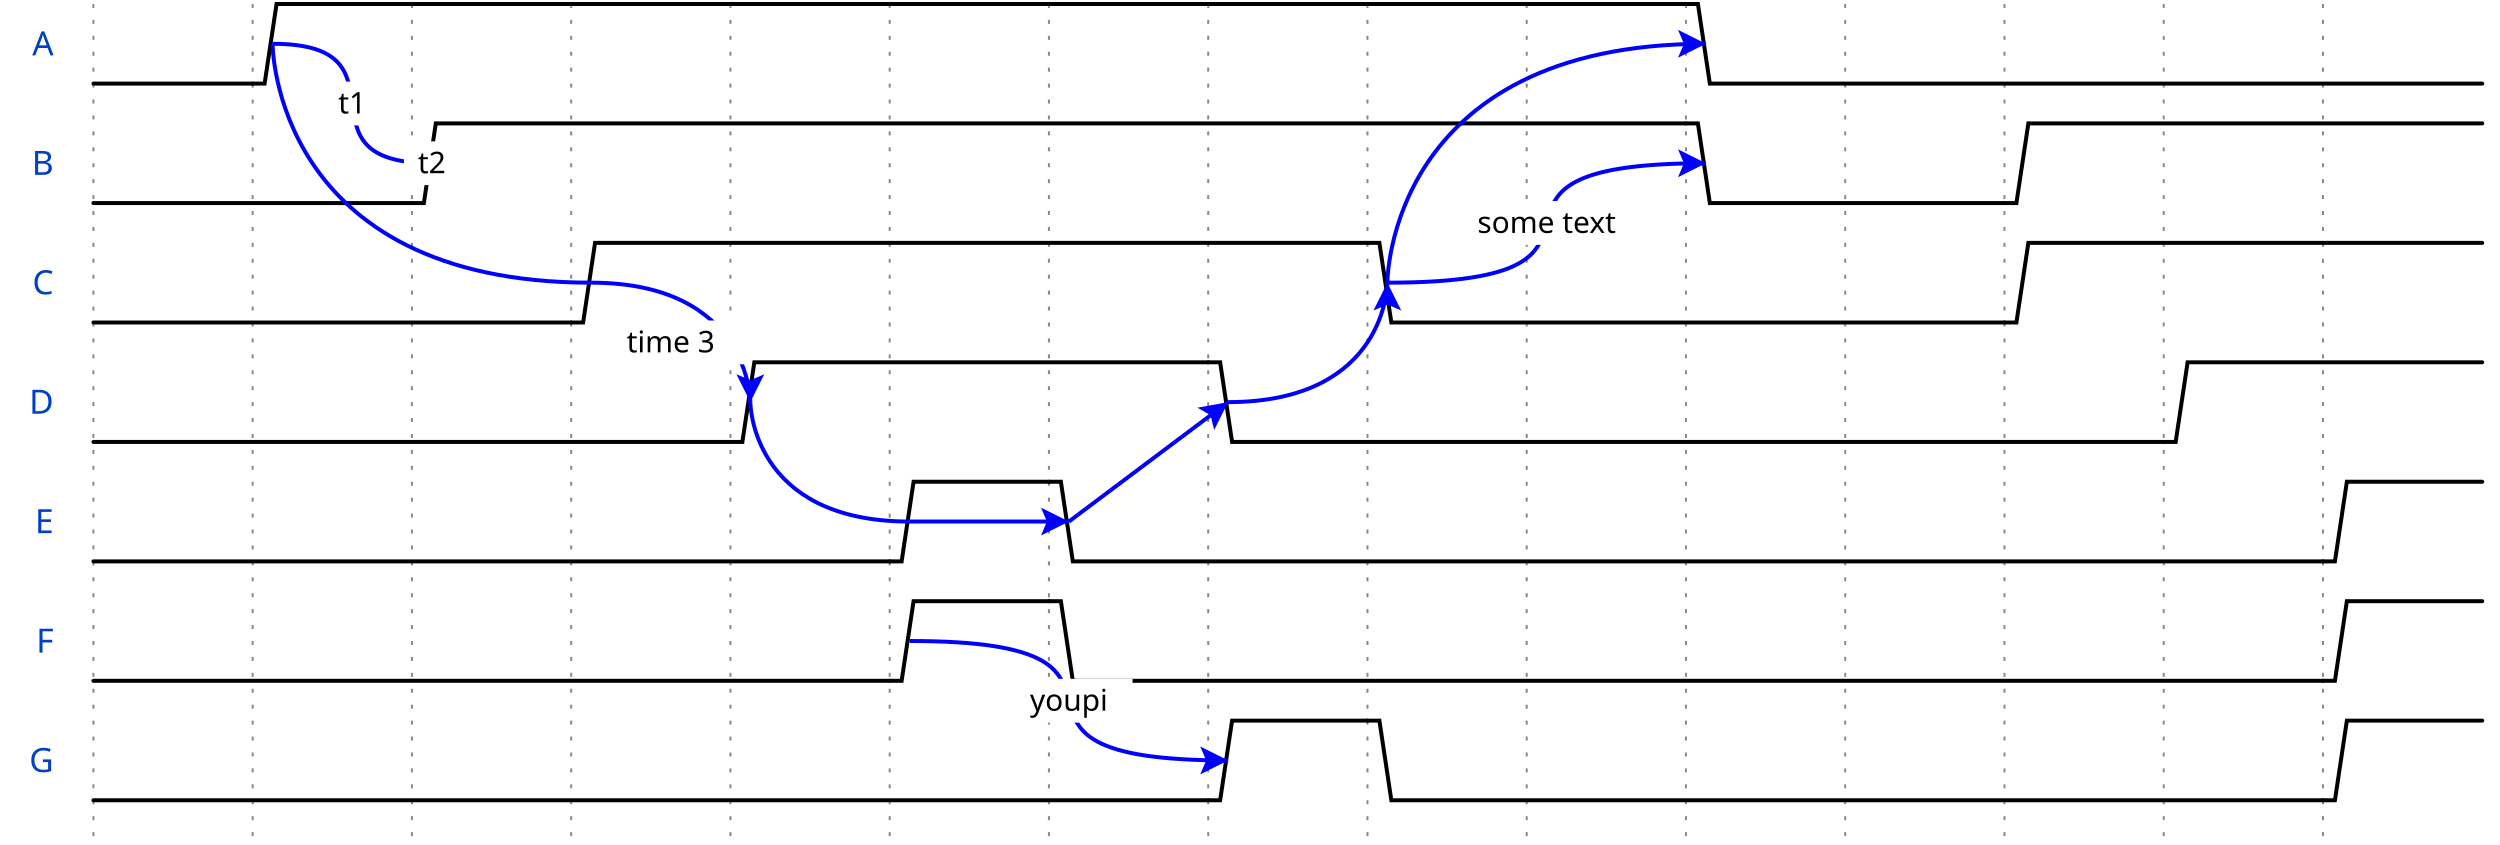
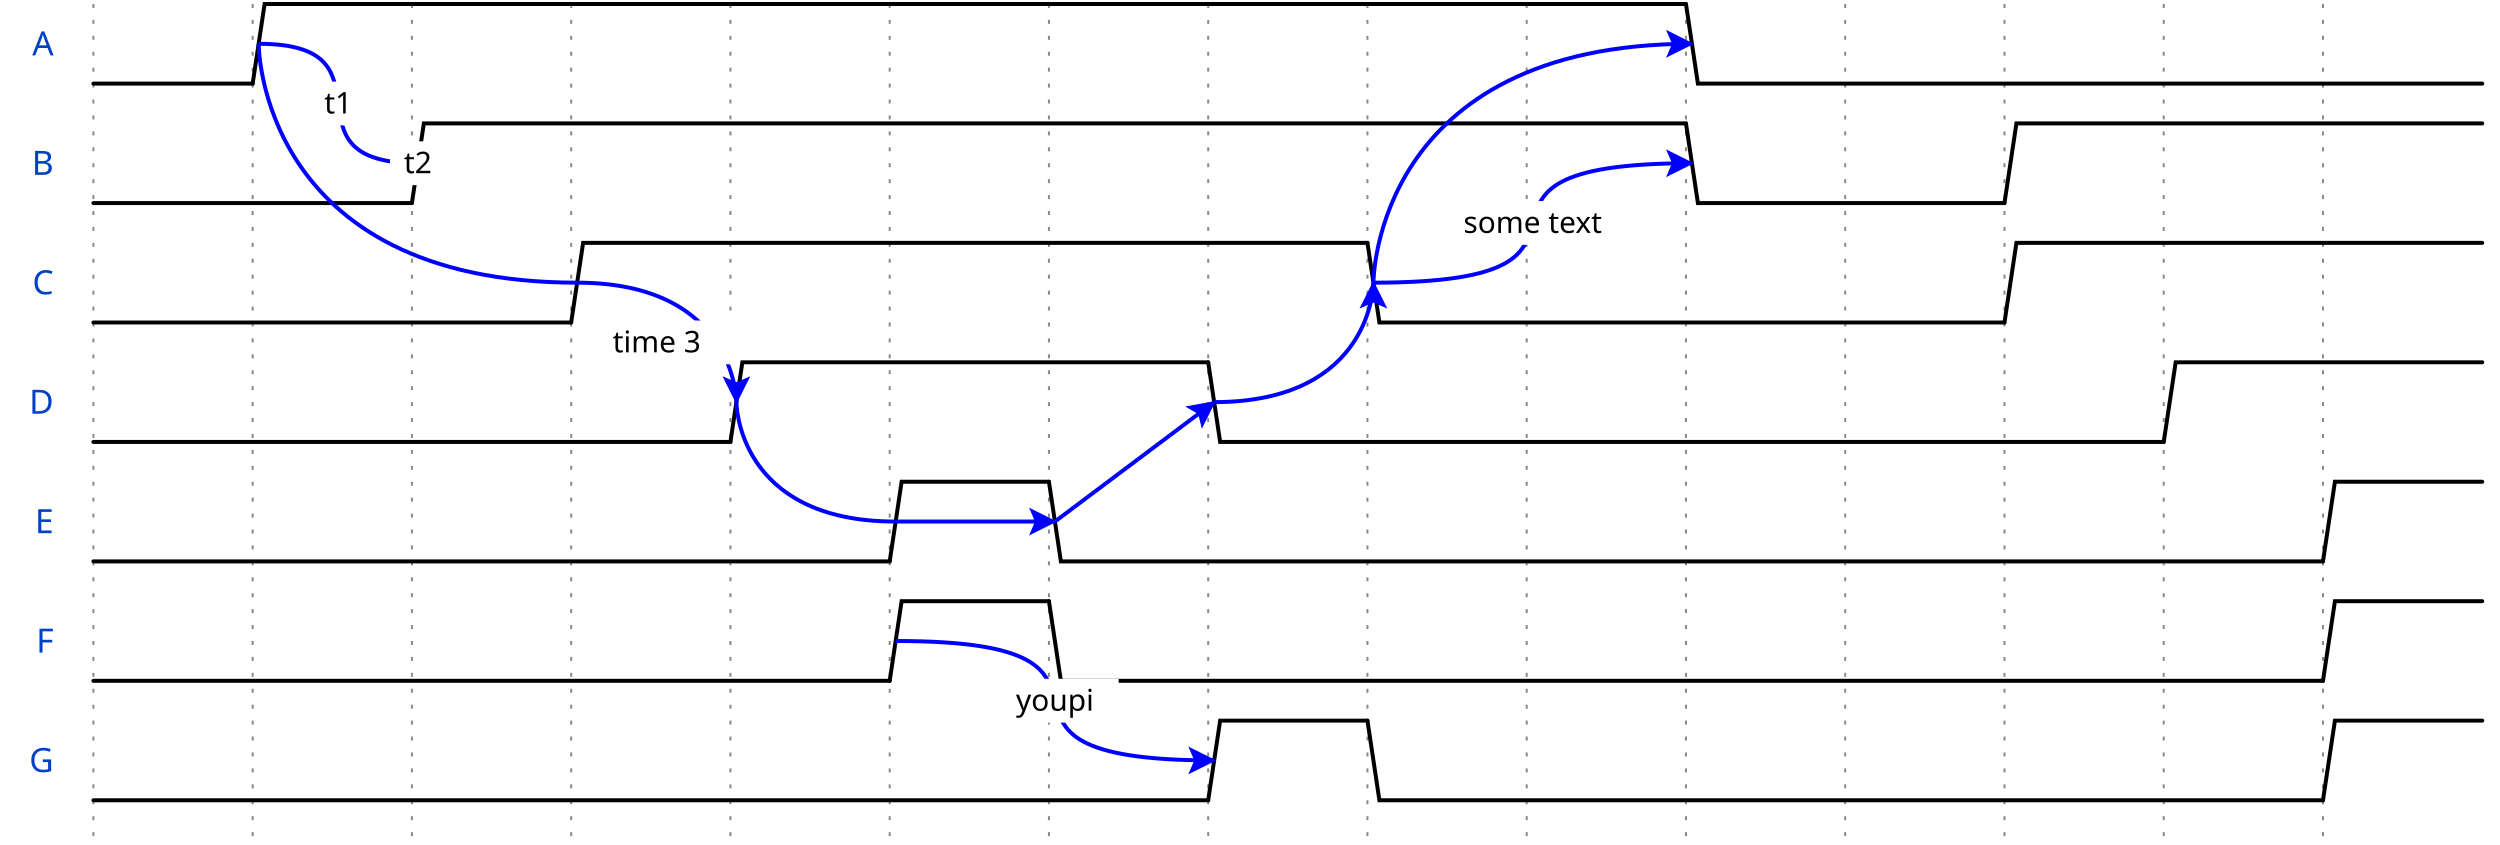
<svg xmlns="http://www.w3.org/2000/svg" width="622" height="210.0" viewBox="-1 -1 623 212.0">
  <style>
.title {fill: rgba(0, 65, 196, 255);font-weight: 500;font-size: 0.700em;font-family: Fira Mono;text-align: right;text-anchor: end;dominant-baseline: middle;alignment-baseline: central;}
.text {fill: rgba(0, 0, 0, 255);font-size: 0.900em;font-style: normal;font-variant: normal;font-weight: 500;font-stretch: normal;text-align: center;font-family: Fira Mono;}
.attr {fill: rgba(0, 0, 0, 255);font-size: 9.000px;font-style: normal;font-variant: normal;font-weight: 200;font-stretch: normal;text-align: center;font-family: Fira Mono;text-anchor: middle;dominant-baseline: middle;alignment-baseline: central;}
.path {fill: none;stroke: rgba(0, 0, 0, 255);stroke-width: 1;stroke-linecap: round;stroke-linejoin: miter;stroke-miterlimit: 4;stroke-dasharray: none;}
.stripe {fill: none;stroke: rgba(0, 0, 0, 255);stroke-width: 0.5;stroke-linecap: round;stroke-linejoin: miter;stroke-miterlimit: 4;stroke-dasharray: none;}
.data {fill: rgba(0, 0, 0, 255);font-size: 0.600em;font-style: normal;font-variant: normal;font-weight: 500;font-stretch: normal;text-align: center;font-family: Fira Mono;text-anchor: middle;dominant-baseline: middle;alignment-baseline: central;}
.arrow {fill: rgba(0, 0, 0, 255);stroke: none;}
.hide {fill: rgba(255, 255, 255, 255);stroke: rgba(255, 255, 255, 255);stroke-width: 2;}
.hatch {fill: url(#diagonalHatch);}
.s2-polygon {fill: rgba(0, 0, 0, 0);stroke: none;}
.s3-polygon {fill: rgba(255, 255, 176, 255);stroke: none;}
.s4-polygon {fill: rgba(255, 224, 185, 255);stroke: none;}
.s5-polygon {fill: rgba(185, 224, 255, 255);stroke: none;}
.tick {stroke: rgba(136, 136, 136, 255);stroke-width: 0.5;stroke-dasharray: 1, 3;}
.big_gap {stroke: rgba(136, 136, 136, 255);stroke-width: 0.5;stroke-dasharray: none;}
.edge {fill: none;stroke: rgba(0, 0, 255, 255);stroke-width: 1;}
.edge-arrow {fill: rgba(0, 0, 255, 255);stroke: none;overflow: visible;}
.edge-text {font-family: Fira Mono;font-size: 0.625em;fill: rgba(0, 0, 0, 255);filter: #solid;transform: translate(0, 2.5px);text-anchor: middle;}
.edge-background {fill: rgba(255, 255, 255, 255);stroke: rgba(255, 255, 255, 255);stroke-width: 2;}
.border {stroke-width: 1.25;stroke: rgba(0, 0, 0, 255);}
.h1 {fill: rgba(0, 0, 0, 255);font-size: 15.258px;font-weight: bold;font-family: Fira Mono;text-align: left;dominant-baseline: middle;}
.h2 {fill: rgba(0, 0, 0, 255);font-size: 12.208px;font-weight: bold;font-family: Fira Mono;text-align: left;dominant-baseline: middle;}
.h3 {fill: rgba(0, 0, 0, 255);font-size: 9.767px;font-weight: bold;font-family: Fira Mono;text-align: left;dominant-baseline: middle;}
.h4 {fill: rgba(0, 0, 0, 255);font-size: 7.817px;font-weight: bold;font-family: Fira Mono;text-align: left;dominant-baseline: middle;}
.h5 {fill: rgba(0, 0, 0, 255);font-size: 6.250px;font-weight: bold;font-family: Fira Mono;text-align: left;dominant-baseline: middle;}
.h6 {fill: rgba(0, 0, 0, 255);font-size: 5.000px;font-weight: bold;font-family: Fira Mono;text-align: left;dominant-baseline: middle;}
.reg-data {fill: rgba(0, 0, 0, 255);font-size: 0.800em;font-style: normal;font-variant: normal;font-weight: 500;font-stretch: normal;text-align: center;font-family: Fira Mono;text-anchor: middle;dominant-baseline: middle;alignment-baseline: central;}
.reg-pos {fill: rgba(0, 0, 0, 255);font-size: 0.600em;font-style: normal;font-variant: normal;font-weight: 500;font-stretch: normal;text-align: center;font-family: Fira Mono;text-anchor: middle;dominant-baseline: middle;alignment-baseline: central;}</style>
  <defs>
    <pattern id="diagonalHatch" width="5" height="5" patternTransform="rotate(45 0 0)" patternUnits="userSpaceOnUse">
      <line x1="0" y1="0" x2="0" y2="5" style="stroke:black; stroke-width:1" />
    </pattern>
    <marker id="arrow" viewBox="0 0 10 10" refX="10" refY="5" markerWidth="7" markerHeight="7" markerUnits="userSpaceOnUse" orient="auto-start-reverse" style="fill:#00F;">
      <path d="M 0 0 L 10 5 L 0 10 z" />
    </marker>
    <filter x="0" y="0" width="1" height="1" id="solid">
      <feFlood flood-color="white" />
      <feComposite in="SourceGraphic" />
    </filter>
  </defs>
  <g id="a">
    <g id="ticks_13" transform="translate(20, 0)">
      <path d="M0,0 L0,210.0" class="tick" style="fill: none;" />
      <path d="M40,0 L40,210.0" class="tick" style="fill: none;" />
      <path d="M80,0 L80,210.0" class="tick" style="fill: none;" />
      <path d="M120,0 L120,210.0" class="tick" style="fill: none;" />
      <path d="M160,0 L160,210.0" class="tick" style="fill: none;" />
      <path d="M200,0 L200,210.0" class="tick" style="fill: none;" />
      <path d="M240,0 L240,210.0" class="tick" style="fill: none;" />
      <path d="M280,0 L280,210.0" class="tick" style="fill: none;" />
      <path d="M320,0 L320,210.0" class="tick" style="fill: none;" />
      <path d="M360,0 L360,210.0" class="tick" style="fill: none;" />
      <path d="M400,0 L400,210.0" class="tick" style="fill: none;" />
      <path d="M440,0 L440,210.0" class="tick" style="fill: none;" />
      <path d="M480,0 L480,210.0" class="tick" style="fill: none;" />
      <path d="M520,0 L520,210.0" class="tick" style="fill: none;" />
      <path d="M560,0 L560,210.0" class="tick" style="fill: none;" />
    </g>
    <g id="A" transform="translate(20, 0)">
      <text x="-10" y="10" class="title" style="stroke: none;">A</text>
      <g data-symbol="0" transform="translate(0, 0)" class="s2">
-         <path d="M0,20 L3,20 L6,20 L40,20" class="path" style="fill: none;" />
+         <path d="M0,20 L1.5,20 L3,20 L40,20" class="path" style="fill: none;" />
      </g>
      <g data-symbol="1" transform="translate(40, 0)" class="s2">
-         <path d="M0,20 L3,20 L6,0 L360,0" class="path" style="fill: none;" />
+         <path d="M0,20 L1.5,10.0 L3,0 L360,0" class="path" style="fill: none;" />
      </g>
      <g data-symbol="0" transform="translate(400, 0)" class="s2">
-         <path d="M0,0 L3,0 L6,20 L200,20" class="path" style="fill: none;" />
+         <path d="M0,0 L1.5,10.0 L3,20 L200,20" class="path" style="fill: none;" />
      </g>
    </g>
    <g id="B" transform="translate(20, 30.0)">
      <text x="-10" y="10" class="title" style="stroke: none;">B</text>
      <g data-symbol="0" transform="translate(0, 0)" class="s2">
-         <path d="M0,20 L3,20 L6,20 L80,20" class="path" style="fill: none;" />
+         <path d="M0,20 L1.5,20 L3,20 L80,20" class="path" style="fill: none;" />
      </g>
      <g data-symbol="1" transform="translate(80, 0)" class="s2">
-         <path d="M0,20 L3,20 L6,0 L320,0" class="path" style="fill: none;" />
+         <path d="M0,20 L1.5,10.0 L3,0 L320,0" class="path" style="fill: none;" />
      </g>
      <g data-symbol="0" transform="translate(400, 0)" class="s2">
-         <path d="M0,0 L3,0 L6,20 L80,20" class="path" style="fill: none;" />
+         <path d="M0,0 L1.5,10.0 L3,20 L80,20" class="path" style="fill: none;" />
      </g>
      <g data-symbol="1" transform="translate(480, 0)" class="s2">
-         <path d="M0,20 L3,20 L6,0 L120,0" class="path" style="fill: none;" />
+         <path d="M0,20 L1.5,10.0 L3,0 L120,0" class="path" style="fill: none;" />
      </g>
    </g>
    <g id="C" transform="translate(20, 60.0)">
      <text x="-10" y="10" class="title" style="stroke: none;">C</text>
      <g data-symbol="0" transform="translate(0, 0)" class="s2">
-         <path d="M0,20 L3,20 L6,20 L120,20" class="path" style="fill: none;" />
+         <path d="M0,20 L1.5,20 L3,20 L120,20" class="path" style="fill: none;" />
      </g>
      <g data-symbol="1" transform="translate(120, 0)" class="s2">
-         <path d="M0,20 L3,20 L6,0 L200,0" class="path" style="fill: none;" />
+         <path d="M0,20 L1.5,10.0 L3,0 L200,0" class="path" style="fill: none;" />
      </g>
      <g data-symbol="0" transform="translate(320, 0)" class="s2">
-         <path d="M0,0 L3,0 L6,20 L160,20" class="path" style="fill: none;" />
+         <path d="M0,0 L1.5,10.0 L3,20 L160,20" class="path" style="fill: none;" />
      </g>
      <g data-symbol="1" transform="translate(480, 0)" class="s2">
-         <path d="M0,20 L3,20 L6,0 L120,0" class="path" style="fill: none;" />
+         <path d="M0,20 L1.5,10.0 L3,0 L120,0" class="path" style="fill: none;" />
      </g>
    </g>
    <g id="D" transform="translate(20, 90.0)">
      <text x="-10" y="10" class="title" style="stroke: none;">D</text>
      <g data-symbol="0" transform="translate(0, 0)" class="s2">
-         <path d="M0,20 L3,20 L6,20 L160,20" class="path" style="fill: none;" />
+         <path d="M0,20 L1.5,20 L3,20 L160,20" class="path" style="fill: none;" />
      </g>
      <g data-symbol="1" transform="translate(160, 0)" class="s2">
-         <path d="M0,20 L3,20 L6,0 L120,0" class="path" style="fill: none;" />
+         <path d="M0,20 L1.5,10.0 L3,0 L120,0" class="path" style="fill: none;" />
      </g>
      <g data-symbol="0" transform="translate(280, 0)" class="s2">
-         <path d="M0,0 L3,0 L6,20 L240,20" class="path" style="fill: none;" />
+         <path d="M0,0 L1.5,10.0 L3,20 L240,20" class="path" style="fill: none;" />
      </g>
      <g data-symbol="1" transform="translate(520, 0)" class="s2">
-         <path d="M0,20 L3,20 L6,0 L80,0" class="path" style="fill: none;" />
+         <path d="M0,20 L1.5,10.0 L3,0 L80,0" class="path" style="fill: none;" />
      </g>
    </g>
    <g id="E" transform="translate(20, 120.0)">
      <text x="-10" y="10" class="title" style="stroke: none;">E</text>
      <g data-symbol="0" transform="translate(0, 0)" class="s2">
-         <path d="M0,20 L3,20 L6,20 L200,20" class="path" style="fill: none;" />
+         <path d="M0,20 L1.5,20 L3,20 L200,20" class="path" style="fill: none;" />
      </g>
      <g data-symbol="1" transform="translate(200, 0)" class="s2">
-         <path d="M0,20 L3,20 L6,0 L40,0" class="path" style="fill: none;" />
+         <path d="M0,20 L1.5,10.0 L3,0 L40,0" class="path" style="fill: none;" />
      </g>
      <g data-symbol="0" transform="translate(240, 0)" class="s2">
-         <path d="M0,0 L3,0 L6,20 L320,20" class="path" style="fill: none;" />
+         <path d="M0,0 L1.5,10.0 L3,20 L320,20" class="path" style="fill: none;" />
      </g>
      <g data-symbol="1" transform="translate(560, 0)" class="s2">
-         <path d="M0,20 L3,20 L6,0 L40,0" class="path" style="fill: none;" />
+         <path d="M0,20 L1.5,10.0 L3,0 L40,0" class="path" style="fill: none;" />
      </g>
    </g>
    <g id="F" transform="translate(20, 150.0)">
      <text x="-10" y="10" class="title" style="stroke: none;">F</text>
      <g data-symbol="0" transform="translate(0, 0)" class="s2">
-         <path d="M0,20 L3,20 L6,20 L200,20" class="path" style="fill: none;" />
+         <path d="M0,20 L1.5,20 L3,20 L200,20" class="path" style="fill: none;" />
      </g>
      <g data-symbol="1" transform="translate(200, 0)" class="s2">
-         <path d="M0,20 L3,20 L6,0 L40,0" class="path" style="fill: none;" />
+         <path d="M0,20 L1.5,10.0 L3,0 L40,0" class="path" style="fill: none;" />
      </g>
      <g data-symbol="0" transform="translate(240, 0)" class="s2">
-         <path d="M0,0 L3,0 L6,20 L320,20" class="path" style="fill: none;" />
+         <path d="M0,0 L1.5,10.0 L3,20 L320,20" class="path" style="fill: none;" />
      </g>
      <g data-symbol="1" transform="translate(560, 0)" class="s2">
-         <path d="M0,20 L3,20 L6,0 L40,0" class="path" style="fill: none;" />
+         <path d="M0,20 L1.5,10.0 L3,0 L40,0" class="path" style="fill: none;" />
      </g>
    </g>
    <g id="G" transform="translate(20, 180.0)">
      <text x="-10" y="10" class="title" style="stroke: none;">G</text>
      <g data-symbol="0" transform="translate(0, 0)" class="s2">
-         <path d="M0,20 L3,20 L6,20 L280,20" class="path" style="fill: none;" />
+         <path d="M0,20 L1.5,20 L3,20 L280,20" class="path" style="fill: none;" />
      </g>
      <g data-symbol="1" transform="translate(280, 0)" class="s2">
-         <path d="M0,20 L3,20 L6,0 L40,0" class="path" style="fill: none;" />
+         <path d="M0,20 L1.5,10.0 L3,0 L40,0" class="path" style="fill: none;" />
      </g>
      <g data-symbol="0" transform="translate(320, 0)" class="s2">
-         <path d="M0,0 L3,0 L6,20 L240,20" class="path" style="fill: none;" />
+         <path d="M0,0 L1.5,10.0 L3,20 L240,20" class="path" style="fill: none;" />
      </g>
      <g data-symbol="1" transform="translate(560, 0)" class="s2">
-         <path d="M0,20 L3,20 L6,0 L40,0" class="path" style="fill: none;" />
+         <path d="M0,20 L1.5,10.0 L3,0 L40,0" class="path" style="fill: none;" />
      </g>
    </g>
  </g>
-   <path d="M65.0,10.0 C101.0,10.0 69.0,40.0 105.0,40.0" class="edge" style="fill: none;" />
-   <polygon points="0,0 0,9 12,9 12,0 0,0 " class="edge-background" style="" transform="translate(79.0, 20.5)" />
-   <text x="85" y="25" class="edge-text" style="stroke: none;">t1</text>
-   <path d="M145.0,70.0 C65.0,70.0 65.0,10.0 65.0,10.0" class="edge" style="fill: none;" />
-   <polygon points="0,0 0,9 12,9 12,0 0,0 " class="edge-background" style="" transform="translate(99.0, 35.5)" />
-   <text x="105" y="40" class="edge-text" style="stroke: none;">t2</text>
-   <path d="M145.0,70.0 C185.0,70.0 185.0,100.0 185.0,100.0" class="edge" style="fill: none;" />
-   <path d="M-3.5 -3.5 L0 3.5 L3.5 -3.5 L0 -2 L-3.5 -3.5" transform="translate(185, 96.5) rotate(0, 0, 0)" class="edge-arrow" style="" />
-   <polygon points="0,0 0,9 36,9 36,0 0,0 " class="edge-background" style="" transform="translate(147.0, 80.5)" />
-   <text x="165" y="85" class="edge-text" style="stroke: none;">time 3</text>
-   <path d="M185.0,100.0 C185.0,100.0 185.0,130.0 225.0,130.0" class="edge" style="fill: none;" />
-   <path d="M225.0,130.0 C261.0,130.0 229.0,130.0 265.0,130.0" class="edge" style="fill: none;" />
-   <path d="M-3.5 -3.5 L0 3.5 L3.5 -3.5 L0 -2 L-3.5 -3.5" transform="translate(261.5, 130.0) rotate(-90.0, 0, 0)" class="edge-arrow" style="" />
-   <path d="M265.0,130.0 L305.0,100.0" class="edge" style="fill: none;" />
-   <path d="M-3.5 -3.5 L0 3.5 L3.5 -3.5 L0 -2 L-3.5 -3.5" transform="translate(302.2, 102.1) rotate(-126.8699, 0, 0)" class="edge-arrow" style="" />
-   <path d="M305.0,100.0 C345.0,100.0 345.0,70.0 345.0,70.0" class="edge" style="fill: none;" />
-   <path d="M-3.5 -3.5 L0 3.5 L3.5 -3.5 L0 -2 L-3.5 -3.5" transform="translate(345, 73.5) rotate(-180, 0, 0)" class="edge-arrow" style="" />
-   <path d="M345.0,70.0 C417.0,70.0 353.0,40.0 425.0,40.0" class="edge" style="fill: none;" />
-   <path d="M-3.5 -3.5 L0 3.5 L3.5 -3.5 L0 -2 L-3.5 -3.5" transform="translate(421.5, 40.0) rotate(-90.0, 0, 0)" class="edge-arrow" style="" />
-   <polygon points="0,0 0,9 54,9 54,0 0,0 " class="edge-background" style="" transform="translate(358.0, 50.5)" />
-   <text x="385" y="55" class="edge-text" style="stroke: none;">some text</text>
-   <path d="M345.0,70.0 C345.0,70.0 345.0,10.0 425.0,10.0" class="edge" style="fill: none;" />
-   <path d="M-3.5 -3.5 L0 3.5 L3.5 -3.5 L0 -2 L-3.5 -3.5" transform="translate(421.5, 10.0) rotate(-90.0, 0, 0)" class="edge-arrow" style="" />
-   <path d="M225.0,160.0 C297.0,160.0 233.0,190.0 305.0,190.0" class="edge" style="fill: none;" />
-   <path d="M-3.5 -3.5 L0 3.5 L3.5 -3.5 L0 -2 L-3.5 -3.5" transform="translate(301.5, 190.0) rotate(-90.0, 0, 0)" class="edge-arrow" style="" />
-   <polygon points="0,0 0,9 30,9 30,0 0,0 " class="edge-background" style="" transform="translate(250.0, 170.5)" />
-   <text x="265" y="175" class="edge-text" style="stroke: none;">youpi</text>
+   <path d="M61.5,10.0 C97.5,10.0 65.5,40.0 101.5,40.0" class="edge" style="fill: none;" />
+   <polygon points="0,0 0,9 12,9 12,0 0,0 " class="edge-background" style="" transform="translate(75.5, 20.5)" />
+   <text x="81.5" y="25" class="edge-text" style="stroke: none;">t1</text>
+   <path d="M141.5,70.0 C61.5,70.0 61.5,10.0 61.5,10.0" class="edge" style="fill: none;" />
+   <polygon points="0,0 0,9 12,9 12,0 0,0 " class="edge-background" style="" transform="translate(95.5, 35.5)" />
+   <text x="101.5" y="40" class="edge-text" style="stroke: none;">t2</text>
+   <path d="M141.5,70.0 C181.5,70.0 181.5,100.0 181.5,100.0" class="edge" style="fill: none;" />
+   <path d="M-3.5 -3.5 L0 3.5 L3.5 -3.5 L0 -2 L-3.5 -3.5" transform="translate(181.5, 97) rotate(0, 0, 0)" class="edge-arrow" style="" />
+   <polygon points="0,0 0,9 36,9 36,0 0,0 " class="edge-background" style="" transform="translate(143.5, 80.5)" />
+   <text x="161.5" y="85" class="edge-text" style="stroke: none;">time 3</text>
+   <path d="M181.5,100.0 C181.5,100.0 181.5,130.0 221.5,130.0" class="edge" style="fill: none;" />
+   <path d="M221.5,130.0 C257.5,130.0 225.5,130.0 261.5,130.0" class="edge" style="fill: none;" />
+   <path d="M-3.5 -3.5 L0 3.5 L3.5 -3.5 L0 -2 L-3.5 -3.5" transform="translate(258.5, 130.0) rotate(-90.0, 0, 0)" class="edge-arrow" style="" />
+   <path d="M261.5,130.0 L301.5,100.0" class="edge" style="fill: none;" />
+   <path d="M-3.5 -3.5 L0 3.5 L3.5 -3.5 L0 -2 L-3.5 -3.5" transform="translate(299.1, 101.8) rotate(-126.8699, 0, 0)" class="edge-arrow" style="" />
+   <path d="M301.5,100.0 C341.5,100.0 341.5,70.0 341.5,70.0" class="edge" style="fill: none;" />
+   <path d="M-3.5 -3.5 L0 3.5 L3.5 -3.5 L0 -2 L-3.5 -3.5" transform="translate(341.5, 73) rotate(-180, 0, 0)" class="edge-arrow" style="" />
+   <path d="M341.5,70.0 C413.5,70.0 349.5,40.0 421.5,40.0" class="edge" style="fill: none;" />
+   <path d="M-3.5 -3.5 L0 3.5 L3.5 -3.5 L0 -2 L-3.5 -3.5" transform="translate(418.5, 40.0) rotate(-90.0, 0, 0)" class="edge-arrow" style="" />
+   <polygon points="0,0 0,9 54,9 54,0 0,0 " class="edge-background" style="" transform="translate(354.5, 50.5)" />
+   <text x="381.5" y="55" class="edge-text" style="stroke: none;">some text</text>
+   <path d="M341.5,70.0 C341.5,70.0 341.5,10.0 421.5,10.0" class="edge" style="fill: none;" />
+   <path d="M-3.5 -3.5 L0 3.5 L3.5 -3.5 L0 -2 L-3.5 -3.5" transform="translate(418.5, 10.0) rotate(-90.0, 0, 0)" class="edge-arrow" style="" />
+   <path d="M221.5,160.0 C293.5,160.0 229.5,190.0 301.5,190.0" class="edge" style="fill: none;" />
+   <path d="M-3.5 -3.5 L0 3.5 L3.5 -3.5 L0 -2 L-3.5 -3.5" transform="translate(298.5, 190.0) rotate(-90.0, 0, 0)" class="edge-arrow" style="" />
+   <polygon points="0,0 0,9 30,9 30,0 0,0 " class="edge-background" style="" transform="translate(246.5, 170.5)" />
+   <text x="261.5" y="175" class="edge-text" style="stroke: none;">youpi</text>
</svg>
